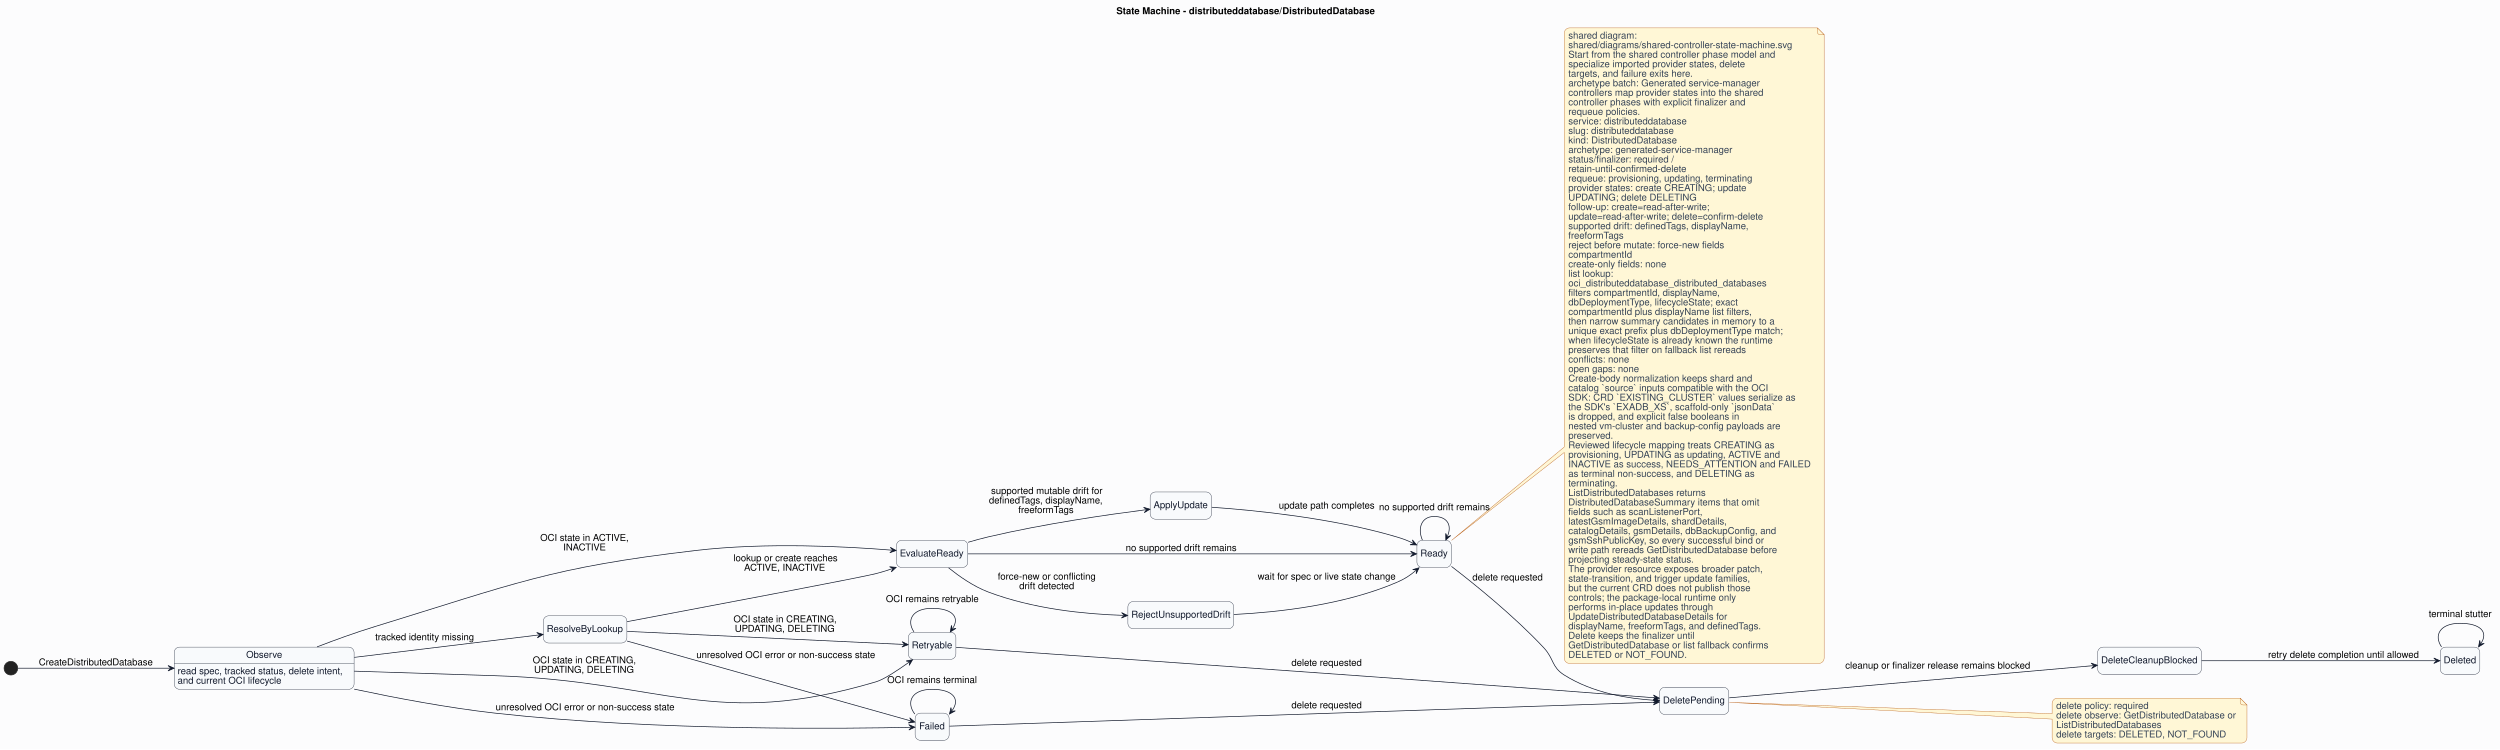
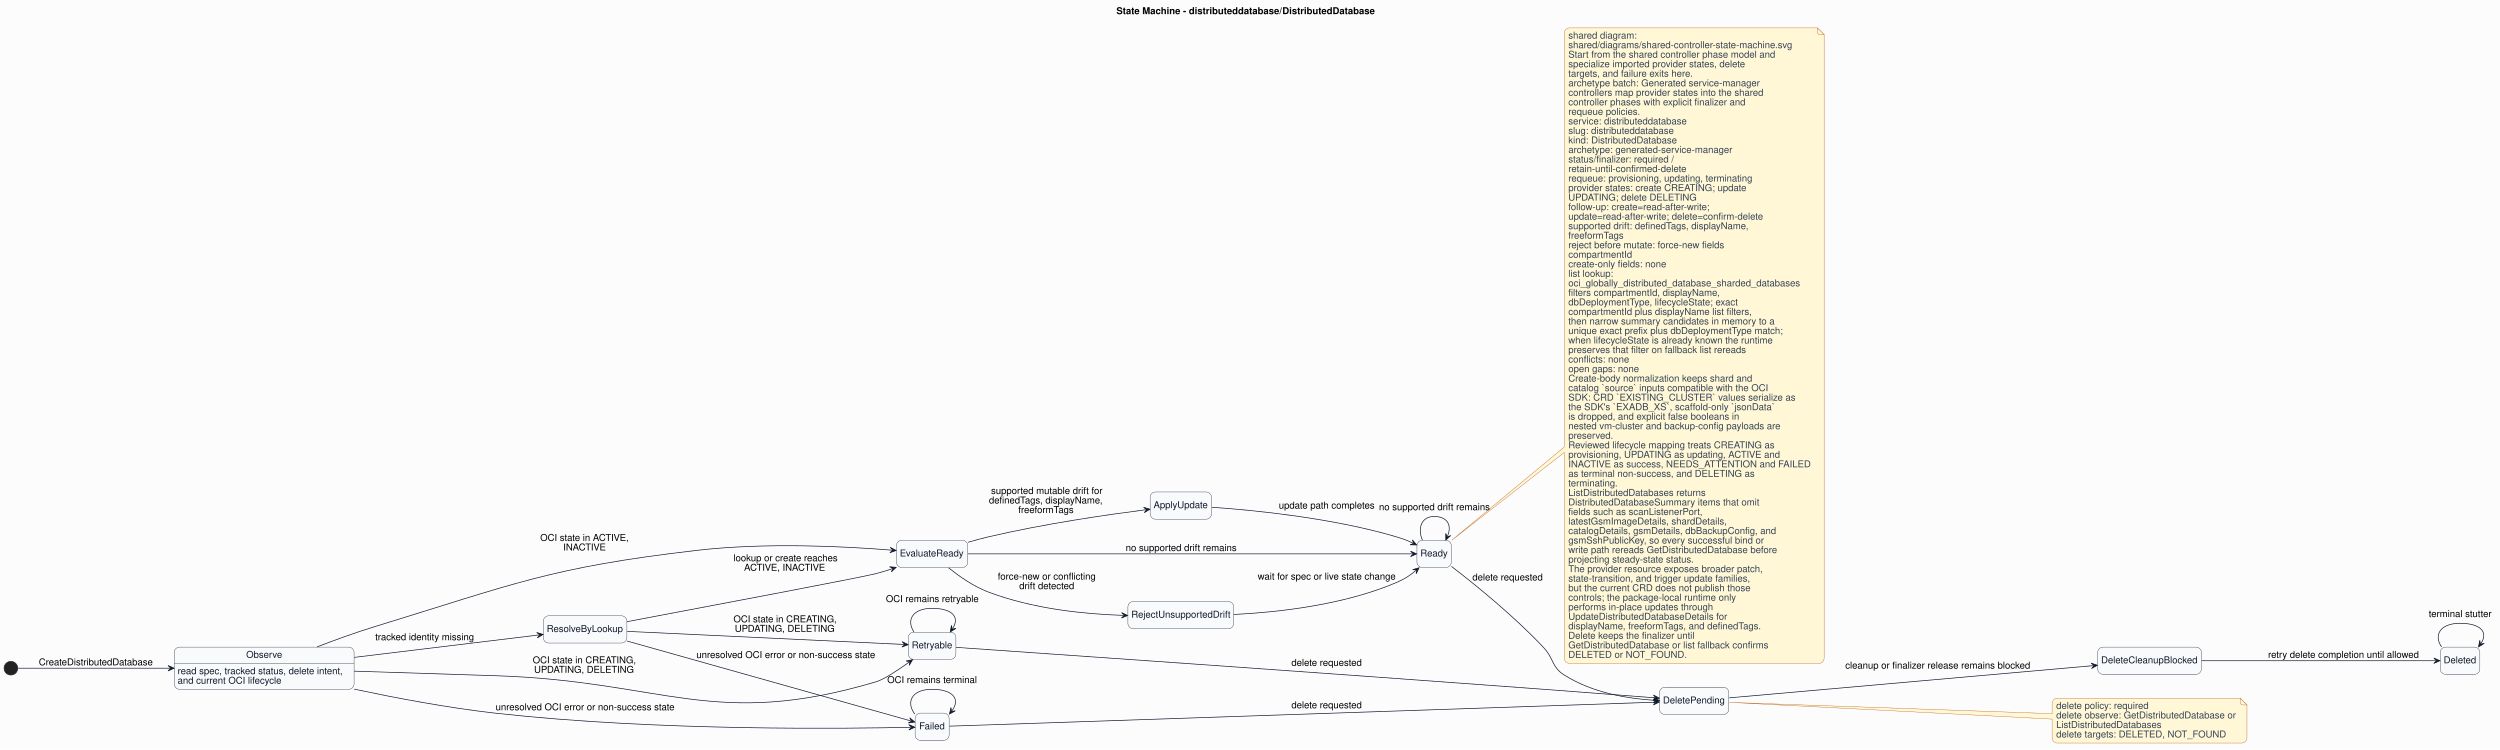
<svg xmlns="http://www.w3.org/2000/svg" contentStyleType="text/css" data-diagram-type="STATE" height="1101px" preserveAspectRatio="none" style="width:3674px;height:1101px;background:#FCFCFD;" version="1.1" viewBox="0 0 3674 1101" width="3674px" zoomAndPan="magnify">
  <defs />
  <g>
    <rect fill="#FCFCFD" height="1101" style="stroke:none;stroke-width:1;" width="3674" x="0" y="0" />
    <g class="title" data-source-line="10">
      <text fill="#000000" font-family="Helvetica" font-size="14" font-weight="bold" lengthAdjust="spacing" textLength="379.641" x="1640.608" y="20.78">State Machine - distributeddatabase/DistributedDatabase</text>
    </g>
    <g class="entity" data-qualified-name="observe" id="ent0002">
      <rect fill="#F8FAFC" height="62" rx="8" ry="8" style="stroke:#0F172A;stroke-width:0.5;" width="264.364" x="256" y="951" />
      <line style="stroke:#0F172A;stroke-width:0.5;" x1="256" x2="520.364" y1="975" y2="975" />
      <text fill="#0F172A" font-family="Helvetica" font-size="14" lengthAdjust="spacing" textLength="52.91" x="361.727" y="966.78">Observe</text>
      <text fill="#0F172A" font-family="Helvetica" font-size="14" lengthAdjust="spacing" textLength="244.364" x="261" y="990.78">read spec, tracked status, delete intent,</text>
      <text fill="#0F172A" font-family="Helvetica" font-size="14" lengthAdjust="spacing" textLength="153.282" x="261" y="1004.78">and current OCI lifecycle</text>
    </g>
    <rect fill="#F8FAFC" height="40" rx="8" ry="8" style="stroke:#0F172A;stroke-width:0.5;" width="104.951" x="1317.36" y="794" />
    <text fill="#0F172A" font-family="Helvetica" font-size="14" lengthAdjust="spacing" textLength="94.951" x="1322.36" y="817.78">EvaluateReady</text>
    <rect fill="#F8FAFC" height="40" rx="8" ry="8" style="stroke:#0F172A;stroke-width:0.5;" width="50.469" x="2082.32" y="794" />
    <text fill="#0F172A" font-family="Helvetica" font-size="14" lengthAdjust="spacing" textLength="40.469" x="2087.32" y="817.78">Ready</text>
    <rect fill="#F8FAFC" height="40" rx="8" ry="8" style="stroke:#0F172A;stroke-width:0.5;" width="69.917" x="1334.88" y="929" />
    <text fill="#0F172A" font-family="Helvetica" font-size="14" lengthAdjust="spacing" textLength="59.917" x="1339.88" y="952.78">Retryable</text>
    <rect fill="#F8FAFC" height="40" rx="8" ry="8" style="stroke:#0F172A;stroke-width:0.5;" width="50" x="1344.84" y="1048" />
    <text fill="#0F172A" font-family="Helvetica" font-size="14" lengthAdjust="spacing" textLength="38.131" x="1350.775" y="1071.78">Failed</text>
    <rect fill="#F8FAFC" height="40" rx="8" ry="8" style="stroke:#0F172A;stroke-width:0.5;" width="122.848" x="798.44" y="905" />
    <text fill="#0F172A" font-family="Helvetica" font-size="14" lengthAdjust="spacing" textLength="112.848" x="803.44" y="928.78">ResolveByLookup</text>
    <rect fill="#F8FAFC" height="40" rx="8" ry="8" style="stroke:#0F172A;stroke-width:0.5;" width="155.51" x="1657.56" y="884" />
    <text fill="#0F172A" font-family="Helvetica" font-size="14" lengthAdjust="spacing" textLength="145.51" x="1662.56" y="907.78">RejectUnsupportedDrift</text>
    <rect fill="#F8FAFC" height="40" rx="8" ry="8" style="stroke:#0F172A;stroke-width:0.5;" width="90.165" x="1690.23" y="723" />
    <text fill="#0F172A" font-family="Helvetica" font-size="14" lengthAdjust="spacing" textLength="80.165" x="1695.23" y="746.78">ApplyUpdate</text>
    <rect fill="#F8FAFC" height="40" rx="8" ry="8" style="stroke:#0F172A;stroke-width:0.5;" width="101.848" x="2438.85" y="1010" />
    <text fill="#0F172A" font-family="Helvetica" font-size="14" lengthAdjust="spacing" textLength="91.848" x="2443.85" y="1033.78">DeletePending</text>
    <rect fill="#F8FAFC" height="40" rx="8" ry="8" style="stroke:#0F172A;stroke-width:0.5;" width="58.255" x="3586.14" y="951" />
    <text fill="#0F172A" font-family="Helvetica" font-size="14" lengthAdjust="spacing" textLength="48.255" x="3591.14" y="974.78">Deleted</text>
    <rect fill="#F8FAFC" height="40" rx="8" ry="8" style="stroke:#0F172A;stroke-width:0.5;" width="152.427" x="3082.74" y="951" />
    <text fill="#0F172A" font-family="Helvetica" font-size="14" lengthAdjust="spacing" textLength="142.427" x="3087.74" y="974.78">DeleteCleanupBlocked</text>
    <g class="start_entity" data-qualified-name=".start." data-source-line="32" id="ent0002">
      <ellipse cx="16" cy="982" fill="#222222" rx="10" ry="10" style="stroke:#222222;stroke-width:1;" />
    </g>
    <g class="entity" data-qualified-name="GMN2" data-source-line="55" id="ent0003">
      <path d="M2298.78,49 L2298.78,656.96 L2133.2,794.16 L2298.78,664.96 L2298.78,967 A8,8 0 0 0 2306.78,975 L2672.765,975 A8,8 0 0 0 2680.765,967 L2680.765,51 L2670.765,41 L2306.78,41 A8,8 0 0 0 2298.78,49" fill="#FFF7D6" style="stroke:#B45309;stroke-width:0.5;" />
      <path d="M2670.765,41 L2670.765,47 A4,4 0 0 0 2674.765,51 L2680.765,51 L2670.765,41" fill="#FFF7D6" style="stroke:#B45309;stroke-width:0.5;" />
      <text fill="#334155" font-family="Helvetica" font-size="14" lengthAdjust="spacing" textLength="101.165" x="2304.78" y="56.78">shared diagram:</text>
      <text fill="#334155" font-family="Helvetica" font-size="14" lengthAdjust="spacing" textLength="331.481" x="2304.78" y="70.78">shared/diagrams/shared-controller-state-machine.svg</text>
      <text fill="#334155" font-family="Helvetica" font-size="14" lengthAdjust="spacing" textLength="304.274" x="2304.78" y="84.78">Start from the shared controller phase model and</text>
      <text fill="#334155" font-family="Helvetica" font-size="14" lengthAdjust="spacing" textLength="261.468" x="2304.78" y="98.78">specialize imported provider states, delete</text>
      <text fill="#334155" font-family="Helvetica" font-size="14" lengthAdjust="spacing" textLength="184.434" x="2304.78" y="112.78">targets, and failure exits here.</text>
      <text fill="#334155" font-family="Helvetica" font-size="14" lengthAdjust="spacing" textLength="281.709" x="2304.78" y="126.78">archetype batch: Generated service-manager</text>
      <text fill="#334155" font-family="Helvetica" font-size="14" lengthAdjust="spacing" textLength="287.923" x="2304.78" y="140.78">controllers map provider states into the shared</text>
      <text fill="#334155" font-family="Helvetica" font-size="14" lengthAdjust="spacing" textLength="261.461" x="2304.78" y="154.78">controller phases with explicit finalizer and</text>
      <text fill="#334155" font-family="Helvetica" font-size="14" lengthAdjust="spacing" textLength="105.848" x="2304.78" y="168.78">requeue policies.</text>
      <text fill="#334155" font-family="Helvetica" font-size="14" lengthAdjust="spacing" textLength="174.323" x="2304.78" y="182.78">service: distributeddatabase</text>
      <text fill="#334155" font-family="Helvetica" font-size="14" lengthAdjust="spacing" textLength="155.661" x="2304.78" y="196.78">slug: distributeddatabase</text>
      <text fill="#334155" font-family="Helvetica" font-size="14" lengthAdjust="spacing" textLength="160.31" x="2304.78" y="210.78">kind: DistributedDatabase</text>
      <text fill="#334155" font-family="Helvetica" font-size="14" lengthAdjust="spacing" textLength="241.24" x="2304.78" y="224.78">archetype: generated-service-manager</text>
      <text fill="#334155" font-family="Helvetica" font-size="14" lengthAdjust="spacing" textLength="156.406" x="2304.78" y="238.78">status/finalizer: required /</text>
      <text fill="#334155" font-family="Helvetica" font-size="14" lengthAdjust="spacing" textLength="174.303" x="2304.78" y="252.78">retain-until-confirmed-delete</text>
      <text fill="#334155" font-family="Helvetica" font-size="14" lengthAdjust="spacing" textLength="272.398" x="2304.78" y="266.78">requeue: provisioning, updating, terminating</text>
      <text fill="#334155" font-family="Helvetica" font-size="14" lengthAdjust="spacing" textLength="265.337" x="2304.78" y="280.78">provider states: create CREATING; update</text>
      <text fill="#334155" font-family="Helvetica" font-size="14" lengthAdjust="spacing" textLength="192.165" x="2304.78" y="294.78">UPDATING; delete DELETING</text>
      <text fill="#334155" font-family="Helvetica" font-size="14" lengthAdjust="spacing" textLength="209.699" x="2304.78" y="308.78">follow-up: create=read-after-write;</text>
      <text fill="#334155" font-family="Helvetica" font-size="14" lengthAdjust="spacing" textLength="288.716" x="2304.78" y="322.78">update=read-after-write; delete=confirm-delete</text>
      <text fill="#334155" font-family="Helvetica" font-size="14" lengthAdjust="spacing" textLength="266.923" x="2304.78" y="336.78">supported drift: definedTags, displayName,</text>
      <text fill="#334155" font-family="Helvetica" font-size="14" lengthAdjust="spacing" textLength="83.248" x="2304.78" y="350.78">freeformTags</text>
      <text fill="#334155" font-family="Helvetica" font-size="14" lengthAdjust="spacing" textLength="230.33" x="2304.78" y="364.78">reject before mutate: force-new fields</text>
      <text fill="#334155" font-family="Helvetica" font-size="14" lengthAdjust="spacing" textLength="93.372" x="2304.78" y="378.78">compartmentId</text>
      <text fill="#334155" font-family="Helvetica" font-size="14" lengthAdjust="spacing" textLength="144.751" x="2304.78" y="392.78">create-only fields: none</text>
      <text fill="#334155" font-family="Helvetica" font-size="14" lengthAdjust="spacing" textLength="66.144" x="2304.78" y="406.78">list lookup:</text>
-       <text fill="#334155" font-family="Helvetica" font-size="14" lengthAdjust="spacing" textLength="292.653" x="2304.78" y="420.78">oci_distributeddatabase_distributed_databases</text>
+       <text fill="#334155" font-family="Helvetica" font-size="14" lengthAdjust="spacing" textLength="341.701" x="2304.78" y="420.78">oci_globally_distributed_database_sharded_databases</text>
      <text fill="#334155" font-family="Helvetica" font-size="14" lengthAdjust="spacing" textLength="223.303" x="2304.78" y="434.78">filters compartmentId, displayName,</text>
      <text fill="#334155" font-family="Helvetica" font-size="14" lengthAdjust="spacing" textLength="252.902" x="2304.78" y="448.78">dbDeploymentType, lifecycleState; exact</text>
      <text fill="#334155" font-family="Helvetica" font-size="14" lengthAdjust="spacing" textLength="269.985" x="2304.78" y="462.78">compartmentId plus displayName list filters,</text>
      <text fill="#334155" font-family="Helvetica" font-size="14" lengthAdjust="spacing" textLength="303.461" x="2304.78" y="476.78">then narrow summary candidates in memory to a</text>
      <text fill="#334155" font-family="Helvetica" font-size="14" lengthAdjust="spacing" textLength="318.281" x="2304.78" y="490.78">unique exact prefix plus dbDeploymentType match;</text>
      <text fill="#334155" font-family="Helvetica" font-size="14" lengthAdjust="spacing" textLength="301.93" x="2304.78" y="504.78">when lifecycleState is already known the runtime</text>
      <text fill="#334155" font-family="Helvetica" font-size="14" lengthAdjust="spacing" textLength="262.227" x="2304.78" y="518.78">preserves that filter on fallback list rereads</text>
      <text fill="#334155" font-family="Helvetica" font-size="14" lengthAdjust="spacing" textLength="89.496" x="2304.78" y="532.78">conflicts: none</text>
      <text fill="#334155" font-family="Helvetica" font-size="14" lengthAdjust="spacing" textLength="104.316" x="2304.78" y="546.78">open gaps: none</text>
      <text fill="#334155" font-family="Helvetica" font-size="14" lengthAdjust="spacing" textLength="271.599" x="2304.78" y="560.78">Create-body normalization keeps shard and</text>
      <text fill="#334155" font-family="Helvetica" font-size="14" lengthAdjust="spacing" textLength="294.137" x="2304.78" y="574.78">catalog `source` inputs compatible with the OCI</text>
      <text fill="#334155" font-family="Helvetica" font-size="14" lengthAdjust="spacing" textLength="336.861" x="2304.78" y="588.78">SDK: CRD `EXISTING_CLUSTER` values serialize as</text>
      <text fill="#334155" font-family="Helvetica" font-size="14" lengthAdjust="spacing" textLength="303.789" x="2304.78" y="602.78">the SDK's `EXADB_XS`, scaffold-only `jsonData`</text>
      <text fill="#334155" font-family="Helvetica" font-size="14" lengthAdjust="spacing" textLength="252.164" x="2304.78" y="616.78">is dropped, and explicit false booleans in</text>
      <text fill="#334155" font-family="Helvetica" font-size="14" lengthAdjust="spacing" textLength="312.84" x="2304.78" y="630.78">nested vm-cluster and backup-config payloads are</text>
      <text fill="#334155" font-family="Helvetica" font-size="14" lengthAdjust="spacing" textLength="66.144" x="2304.78" y="644.78">preserved.</text>
      <text fill="#334155" font-family="Helvetica" font-size="14" lengthAdjust="spacing" textLength="306.558" x="2304.78" y="658.78">Reviewed lifecycle mapping treats CREATING as</text>
      <text fill="#334155" font-family="Helvetica" font-size="14" lengthAdjust="spacing" textLength="316.702" x="2304.78" y="672.78">provisioning, UPDATING as updating, ACTIVE and</text>
      <text fill="#334155" font-family="Helvetica" font-size="14" lengthAdjust="spacing" textLength="360.985" x="2304.78" y="686.78">INACTIVE as success, NEEDS_ATTENTION and FAILED</text>
      <text fill="#334155" font-family="Helvetica" font-size="14" lengthAdjust="spacing" textLength="274.668" x="2304.78" y="700.78">as terminal non-success, and DELETING as</text>
      <text fill="#334155" font-family="Helvetica" font-size="14" lengthAdjust="spacing" textLength="73.144" x="2304.78" y="714.78">terminating.</text>
      <text fill="#334155" font-family="Helvetica" font-size="14" lengthAdjust="spacing" textLength="203.096" x="2304.78" y="728.78">ListDistributedDatabases returns</text>
      <text fill="#334155" font-family="Helvetica" font-size="14" lengthAdjust="spacing" textLength="281.661" x="2304.78" y="742.78">DistributedDatabaseSummary items that omit</text>
      <text fill="#334155" font-family="Helvetica" font-size="14" lengthAdjust="spacing" textLength="197.654" x="2304.78" y="756.78">fields such as scanListenerPort,</text>
      <text fill="#334155" font-family="Helvetica" font-size="14" lengthAdjust="spacing" textLength="234.199" x="2304.78" y="770.78">latestGsmImageDetails, shardDetails,</text>
      <text fill="#334155" font-family="Helvetica" font-size="14" lengthAdjust="spacing" textLength="306.612" x="2304.78" y="784.78">catalogDetails, gsmDetails, dbBackupConfig, and</text>
      <text fill="#334155" font-family="Helvetica" font-size="14" lengthAdjust="spacing" textLength="289.461" x="2304.78" y="798.78">gsmSshPublicKey, so every successful bind or</text>
      <text fill="#334155" font-family="Helvetica" font-size="14" lengthAdjust="spacing" textLength="308.943" x="2304.78" y="812.78">write path rereads GetDistributedDatabase before</text>
      <text fill="#334155" font-family="Helvetica" font-size="14" lengthAdjust="spacing" textLength="185.985" x="2304.78" y="826.78">projecting steady-state status.</text>
      <text fill="#334155" font-family="Helvetica" font-size="14" lengthAdjust="spacing" textLength="287.157" x="2304.78" y="840.78">The provider resource exposes broader patch,</text>
      <text fill="#334155" font-family="Helvetica" font-size="14" lengthAdjust="spacing" textLength="268.475" x="2304.78" y="854.78">state-transition, and trigger update families,</text>
      <text fill="#334155" font-family="Helvetica" font-size="14" lengthAdjust="spacing" textLength="268.488" x="2304.78" y="868.78">but the current CRD does not publish those</text>
      <text fill="#334155" font-family="Helvetica" font-size="14" lengthAdjust="spacing" textLength="246.682" x="2304.78" y="882.78">controls; the package-local runtime only</text>
      <text fill="#334155" font-family="Helvetica" font-size="14" lengthAdjust="spacing" textLength="213.233" x="2304.78" y="896.78">performs in-place updates through</text>
      <text fill="#334155" font-family="Helvetica" font-size="14" lengthAdjust="spacing" textLength="235.013" x="2304.78" y="910.78">UpdateDistributedDatabaseDetails for</text>
      <text fill="#334155" font-family="Helvetica" font-size="14" lengthAdjust="spacing" textLength="287.923" x="2304.78" y="924.78">displayName, freeformTags, and definedTags.</text>
      <text fill="#334155" font-family="Helvetica" font-size="14" lengthAdjust="spacing" textLength="186.772" x="2304.78" y="938.78">Delete keeps the finalizer until</text>
      <text fill="#334155" font-family="Helvetica" font-size="14" lengthAdjust="spacing" textLength="294.896" x="2304.78" y="952.78">GetDistributedDatabase or list fallback confirms</text>
      <text fill="#334155" font-family="Helvetica" font-size="14" lengthAdjust="spacing" textLength="175.8" x="2304.78" y="966.78">DELETED or NOT_FOUND.</text>
    </g>
    <g class="entity" data-qualified-name="GMN5" data-source-line="123" id="ent0006">
      <path d="M3015.77,1034 L3015.77,1048.81 L2541.2,1032.19 L3015.77,1056.81 L3015.77,1084 A8,8 0 0 0 3023.77,1092 L3294.141,1092 A8,8 0 0 0 3302.141,1084 L3302.141,1036 L3292.141,1026 L3023.77,1026 A8,8 0 0 0 3015.77,1034" fill="#FFF7D6" style="stroke:#B45309;stroke-width:0.5;" />
      <path d="M3292.141,1026 L3292.141,1032 A4,4 0 0 0 3296.141,1036 L3302.141,1036 L3292.141,1026" fill="#FFF7D6" style="stroke:#B45309;stroke-width:0.5;" />
      <text fill="#334155" font-family="Helvetica" font-size="14" lengthAdjust="spacing" textLength="136.972" x="3021.77" y="1041.78">delete policy: required</text>
      <text fill="#334155" font-family="Helvetica" font-size="14" lengthAdjust="spacing" textLength="265.371" x="3021.77" y="1055.78">delete observe: GetDistributedDatabase or</text>
      <text fill="#334155" font-family="Helvetica" font-size="14" lengthAdjust="spacing" textLength="155.634" x="3021.77" y="1069.78">ListDistributedDatabases</text>
      <text fill="#334155" font-family="Helvetica" font-size="14" lengthAdjust="spacing" textLength="252.075" x="3021.77" y="1083.78">delete targets: DELETED, NOT_FOUND</text>
    </g>
    <g class="link" data-entity-1="ent0002" data-entity-2="ent0002" data-link-type="dependency" data-source-line="32" id="lnk3">
      <path d="M26.15,982 C57.88,982 160.15,982 249.92,982" fill="none" id="*start*-to-observe" style="stroke:#0F172A;stroke-width:1;" />
      <polygon fill="#0F172A" points="255.92,982,246.92,978,250.92,982,246.92,986,255.92,982" style="stroke:#0F172A;stroke-width:1;" />
      <text fill="#000000" font-family="Helvetica" font-size="14" lengthAdjust="spacing" textLength="168.868" x="57" y="977.78">CreateDistributedDatabase</text>
    </g>
    <g class="link" data-entity-1="ent0002" data-entity-2="ent0007" data-link-type="dependency" data-source-line="33" id="lnk4">
      <path d="M520.64,966.05 C611.55,955.01 722.334,941.573 792.184,933.093" fill="none" id="observe-to-resolve_by_lookup" style="stroke:#0F172A;stroke-width:1;" />
      <polygon fill="#0F172A" points="798.14,932.37,788.723,929.484,793.176,932.973,789.688,937.426,798.14,932.37" style="stroke:#0F172A;stroke-width:1;" />
      <text fill="#000000" font-family="Helvetica" font-size="14" lengthAdjust="spacing" textLength="145.503" x="551.36" y="940.84">tracked identity missing</text>
    </g>
    <g class="link" data-entity-1="ent0007" data-entity-2="ent0003" data-link-type="dependency" data-source-line="34" id="lnk5">
      <path d="M921.57,913.58 C1035.1,892.19 1269.77,847.79 1287.36,843 C1297.07,840.36 1301.604,839.054 1311.384,835.704" fill="none" id="resolve_by_lookup-to-evaluate_ready" style="stroke:#0F172A;stroke-width:1;" />
      <polygon fill="#0F172A" points="1317.06,833.76,1307.249,832.892,1312.33,835.38,1309.842,840.461,1317.06,833.76" style="stroke:#0F172A;stroke-width:1;" />
      <text fill="#000000" font-family="Helvetica" font-size="14" lengthAdjust="spacing" textLength="154.089" x="1077.86" y="824.78">lookup or create reaches</text>
      <text fill="#000000" font-family="Helvetica" font-size="14" lengthAdjust="spacing" textLength="122.91" x="1093.449" y="838.78">ACTIVE, INACTIVE</text>
    </g>
    <g class="link" data-entity-1="ent0007" data-entity-2="ent0005" data-link-type="dependency" data-source-line="35" id="lnk6">
      <path d="M921.63,927.87 C1029.21,932.95 1243.807,943.097 1328.597,947.097" fill="none" id="resolve_by_lookup-to-retryable" style="stroke:#0F172A;stroke-width:1;" />
      <polygon fill="#0F172A" points="1334.59,947.38,1325.789,942.96,1329.596,947.144,1325.411,950.951,1334.59,947.38" style="stroke:#0F172A;stroke-width:1;" />
      <text fill="#000000" font-family="Helvetica" font-size="14" lengthAdjust="spacing" textLength="154.034" x="1077.86" y="914.54">OCI state in CREATING,</text>
      <text fill="#000000" font-family="Helvetica" font-size="14" lengthAdjust="spacing" textLength="150.131" x="1079.812" y="928.54">UPDATING, DELETING</text>
    </g>
    <g class="link" data-entity-1="ent0007" data-entity-2="ent0006" data-link-type="dependency" data-source-line="36" id="lnk7">
      <path d="M921.63,942.11 C1033.69,973.65 1262.585,1038.083 1338.675,1059.513" fill="none" id="resolve_by_lookup-to-failed" style="stroke:#0F172A;stroke-width:1;" />
      <polygon fill="#0F172A" points="1344.45,1061.14,1336.871,1054.85,1339.637,1059.784,1334.703,1062.55,1344.45,1061.14" style="stroke:#0F172A;stroke-width:1;" />
      <text fill="#000000" font-family="Helvetica" font-size="14" lengthAdjust="spacing" textLength="263.778" x="1023.36" y="967.03">unresolved OCI error or non-success state</text>
    </g>
    <g class="link" data-entity-1="ent0002" data-entity-2="ent0003" data-link-type="dependency" data-source-line="37" id="lnk8">
      <path d="M465.96,950.64 C492.45,940.43 522.47,929.55 550.36,921 C756.5,857.82 808.22,834.06 1022.36,809 C1126.33,796.83 1243.05,803.034 1310.99,808.554" fill="none" id="observe-to-evaluate_ready" style="stroke:#0F172A;stroke-width:1;" />
      <polygon fill="#0F172A" points="1316.97,809.04,1308.323,804.324,1311.986,808.635,1307.676,812.298,1316.97,809.04" style="stroke:#0F172A;stroke-width:1;" />
      <text fill="#000000" font-family="Helvetica" font-size="14" lengthAdjust="spacing" textLength="132.262" x="793.86" y="794.95">OCI state in ACTIVE,</text>
      <text fill="#000000" font-family="Helvetica" font-size="14" lengthAdjust="spacing" textLength="64.565" x="827.708" y="808.95">INACTIVE</text>
    </g>
    <g class="link" data-entity-1="ent0002" data-entity-2="ent0005" data-link-type="dependency" data-source-line="38" id="lnk9">
      <path d="M520.47,986.33 C583.11,988.38 659.11,990.85 727.36,993 C976.16,1000.84 1048.72,1072.79 1287.36,1002 C1298.77,998.62 1317.445,986.364 1336.305,972.914" fill="none" id="observe-to-retryable" style="stroke:#0F172A;stroke-width:1;" />
      <polygon fill="#0F172A" points="1341.19,969.43,1331.54,971.399,1337.119,972.333,1336.185,977.912,1341.19,969.43" style="stroke:#0F172A;stroke-width:1;" />
      <text fill="#000000" font-family="Helvetica" font-size="14" lengthAdjust="spacing" textLength="154.034" x="782.86" y="974.78">OCI state in CREATING,</text>
      <text fill="#000000" font-family="Helvetica" font-size="14" lengthAdjust="spacing" textLength="150.131" x="784.812" y="988.78">UPDATING, DELETING</text>
    </g>
    <g class="link" data-entity-1="ent0002" data-entity-2="ent0006" data-link-type="dependency" data-source-line="39" id="lnk10">
      <path d="M520.52,1012.76 C582.83,1026.03 658.56,1040.26 727.36,1048 C966.8,1074.92 1253.452,1070.77 1338.562,1068.79" fill="none" id="observe-to-failed" style="stroke:#0F172A;stroke-width:1;" />
      <polygon fill="#0F172A" points="1344.56,1068.65,1335.469,1064.86,1339.561,1068.766,1335.656,1072.858,1344.56,1068.65" style="stroke:#0F172A;stroke-width:1;" />
      <text fill="#000000" font-family="Helvetica" font-size="14" lengthAdjust="spacing" textLength="263.778" x="728.36" y="1043.78">unresolved OCI error or non-success state</text>
    </g>
    <g class="link" data-entity-1="ent0003" data-entity-2="ent0008" data-link-type="dependency" data-source-line="40" id="lnk11">
      <path d="M1394.06,834.5 C1409.48,846.91 1430.8,861.87 1452.32,870 C1518.52,895 1593.113,902.464 1651.163,904.364" fill="none" id="evaluate_ready-to-reject_unsupported_drift" style="stroke:#0F172A;stroke-width:1;" />
      <polygon fill="#0F172A" points="1657.16,904.56,1648.296,900.268,1652.163,904.396,1648.034,908.263,1657.16,904.56" style="stroke:#0F172A;stroke-width:1;" />
      <text fill="#000000" font-family="Helvetica" font-size="14" lengthAdjust="spacing" textLength="143.951" x="1466.32" y="851.78">force-new or conflicting</text>
      <text fill="#000000" font-family="Helvetica" font-size="14" lengthAdjust="spacing" textLength="80.938" x="1497.827" y="865.78">drift detected</text>
    </g>
    <g class="link" data-entity-1="ent0008" data-entity-2="ent0004" data-link-type="dependency" data-source-line="41" id="lnk12">
      <path d="M1813.32,903.06 C1879.2,899.77 1975.3,889 2052.32,856 C2064.36,850.84 2071.48,846.236 2080.92,838.246" fill="none" id="reject_unsupported_drift-to-ready" style="stroke:#0F172A;stroke-width:1;" />
      <polygon fill="#0F172A" points="2085.5,834.37,2076.046,837.131,2081.684,837.6,2081.215,843.238,2085.5,834.37" style="stroke:#0F172A;stroke-width:1;" />
      <text fill="#000000" font-family="Helvetica" font-size="14" lengthAdjust="spacing" textLength="203.882" x="1848.32" y="851.78">wait for spec or live state change</text>
    </g>
    <g class="link" data-entity-1="ent0003" data-entity-2="ent0009" data-link-type="dependency" data-source-line="42" id="lnk13">
      <path d="M1422.71,796.93 C1432.48,794.05 1442.66,791.26 1452.32,789 C1535.4,769.57 1628.189,756.253 1684.039,749.093" fill="none" id="evaluate_ready-to-apply_update" style="stroke:#0F172A;stroke-width:1;" />
      <polygon fill="#0F172A" points="1689.99,748.33,1680.554,745.507,1685.031,748.966,1681.572,753.442,1689.99,748.33" style="stroke:#0F172A;stroke-width:1;" />
      <text fill="#000000" font-family="Helvetica" font-size="14" lengthAdjust="spacing" textLength="163.42" x="1456.434" y="725.93">supported mutable drift for</text>
      <text fill="#000000" font-family="Helvetica" font-size="14" lengthAdjust="spacing" textLength="169.648" x="1453.32" y="739.93">definedTags, displayName,</text>
      <text fill="#000000" font-family="Helvetica" font-size="14" lengthAdjust="spacing" textLength="83.248" x="1496.52" y="753.93">freeformTags</text>
    </g>
    <g class="link" data-entity-1="ent0009" data-entity-2="ent0004" data-link-type="dependency" data-source-line="43" id="lnk14">
      <path d="M1780.88,745.45 C1842.86,749.76 1958.1,761.07 2052.32,789 C2062.36,791.98 2067.503,793.9 2076.613,798.28" fill="none" id="apply_update-to-ready" style="stroke:#0F172A;stroke-width:1;" />
      <polygon fill="#0F172A" points="2082.02,800.88,2075.642,793.375,2077.514,798.713,2072.176,800.585,2082.02,800.88" style="stroke:#0F172A;stroke-width:1;" />
      <text fill="#000000" font-family="Helvetica" font-size="14" lengthAdjust="spacing" textLength="141.654" x="1879.32" y="747.45">update path completes</text>
    </g>
    <g class="link" data-entity-1="ent0003" data-entity-2="ent0004" data-link-type="dependency" data-source-line="44" id="lnk15">
      <path d="M1422.57,814 C1568.12,814 1971.35,814 2075.95,814" fill="none" id="evaluate_ready-to-ready" style="stroke:#0F172A;stroke-width:1;" />
      <polygon fill="#0F172A" points="2081.95,814,2072.95,810,2076.95,814,2072.95,818,2081.95,814" style="stroke:#0F172A;stroke-width:1;" />
      <text fill="#000000" font-family="Helvetica" font-size="14" lengthAdjust="spacing" textLength="162.641" x="1654.32" y="809.78">no supported drift remains</text>
    </g>
    <g class="link" data-entity-1="ent0004" data-entity-2="ent0004" data-link-type="dependency" data-source-line="45" id="lnk16">
      <path d="M2090.35,793.69 C2083,776.73 2088.74,759 2107.55,759 C2126.36,759 2134.486,771.225 2127.136,788.185" fill="none" id="ready-to-ready" style="stroke:#0F172A;stroke-width:1;" />
      <polygon fill="#0F172A" points="2124.75,793.69,2131.999,787.023,2126.738,789.102,2124.659,783.842,2124.75,793.69" style="stroke:#0F172A;stroke-width:1;" />
      <text fill="#000000" font-family="Helvetica" font-size="14" lengthAdjust="spacing" textLength="162.641" x="2026.55" y="749.78">no supported drift remains</text>
    </g>
    <g class="link" data-entity-1="ent0005" data-entity-2="ent0005" data-link-type="dependency" data-source-line="46" id="lnk17">
      <path d="M1343.15,928.69 C1331.74,911.73 1340.64,894 1369.84,894 C1399.04,894 1411.289,906.752 1399.879,923.712" fill="none" id="retryable-to-retryable" style="stroke:#0F172A;stroke-width:1;" />
      <polygon fill="#0F172A" points="1396.53,928.69,1404.873,923.455,1399.321,924.542,1398.235,918.99,1396.53,928.69" style="stroke:#0F172A;stroke-width:1;" />
      <text fill="#000000" font-family="Helvetica" font-size="14" lengthAdjust="spacing" textLength="136.931" x="1301.84" y="884.78">OCI remains retryable</text>
    </g>
    <g class="link" data-entity-1="ent0006" data-entity-2="ent0006" data-link-type="dependency" data-source-line="47" id="lnk18">
      <path d="M1344.37,1049.4 C1331.17,1031.94 1339.66,1013 1369.84,1013 C1400.02,1013 1412.128,1027.154 1398.928,1044.614" fill="none" id="failed-to-failed" style="stroke:#0F172A;stroke-width:1;" />
      <polygon fill="#0F172A" points="1395.31,1049.4,1403.928,1044.633,1398.325,1045.411,1397.547,1039.809,1395.31,1049.4" style="stroke:#0F172A;stroke-width:1;" />
      <text fill="#000000" font-family="Helvetica" font-size="14" lengthAdjust="spacing" textLength="132.255" x="1303.84" y="1003.78">OCI remains terminal</text>
    </g>
    <g class="link" data-entity-1="ent0004" data-entity-2="ent0010" data-link-type="dependency" data-source-line="48" id="lnk19">
      <path d="M2133.07,832.39 C2165.81,857.54 2224.79,904.93 2268.78,952 C2283.96,968.23 2279.98,980.15 2298.78,992 C2341.04,1018.63 2392.221,1026.787 2432.771,1029.247" fill="none" id="ready-to-delete_pending" style="stroke:#0F172A;stroke-width:1;" />
      <polygon fill="#0F172A" points="2438.76,1029.61,2430.019,1025.072,2433.769,1029.307,2429.534,1033.058,2438.76,1029.61" style="stroke:#0F172A;stroke-width:1;" />
      <text fill="#000000" font-family="Helvetica" font-size="14" lengthAdjust="spacing" textLength="104.303" x="2163.78" y="853.03">delete requested</text>
    </g>
    <g class="link" data-entity-1="ent0005" data-entity-2="ent0010" data-link-type="dependency" data-source-line="49" id="lnk20">
      <path d="M1405.1,951.37 C1524.32,959.62 1932.13,988 2268.78,1013 C2327.04,1017.33 2387.978,1022.06 2432.558,1025.56" fill="none" id="retryable-to-delete_pending" style="stroke:#0F172A;stroke-width:1;" />
      <polygon fill="#0F172A" points="2438.54,1026.03,2429.881,1021.338,2433.555,1025.639,2429.255,1029.313,2438.54,1026.03" style="stroke:#0F172A;stroke-width:1;" />
      <text fill="#000000" font-family="Helvetica" font-size="14" lengthAdjust="spacing" textLength="104.303" x="1897.82" y="978.58">delete requested</text>
    </g>
    <g class="link" data-entity-1="ent0006" data-entity-2="ent0010" data-link-type="dependency" data-source-line="50" id="lnk21">
      <path d="M1395.23,1067.17 C1535.81,1062.39 2237.164,1038.554 2432.653,1031.904" fill="none" id="failed-to-delete_pending" style="stroke:#0F172A;stroke-width:1;" />
      <polygon fill="#0F172A" points="2438.65,1031.7,2429.519,1028.008,2433.653,1031.87,2429.791,1036.004,2438.65,1031.7" style="stroke:#0F172A;stroke-width:1;" />
      <text fill="#000000" font-family="Helvetica" font-size="14" lengthAdjust="spacing" textLength="104.303" x="1897.82" y="1040.86">delete requested</text>
    </g>
    <g class="link" data-entity-1="ent0010" data-entity-2="ent0012" data-link-type="dependency" data-source-line="51" id="lnk22">
      <path d="M2541.2,1025.54 C2657.46,1015.26 2938.933,990.369 3076.393,978.209" fill="none" id="delete_pending-to-delete_cleanup_blocked" style="stroke:#0F172A;stroke-width:1;" />
      <polygon fill="#0F172A" points="3082.37,977.68,3073.052,974.489,3077.389,978.121,3073.758,982.457,3082.37,977.68" style="stroke:#0F172A;stroke-width:1;" />
      <text fill="#000000" font-family="Helvetica" font-size="14" lengthAdjust="spacing" textLength="273.144" x="2711.77" y="982.6">cleanup or finalizer release remains blocked</text>
    </g>
    <g class="link" data-entity-1="ent0012" data-entity-2="ent0011" data-link-type="dependency" data-source-line="52" id="lnk23">
      <path d="M3235.49,971 C3338.05,971 3510.52,971 3579.71,971" fill="none" id="delete_cleanup_blocked-to-deleted" style="stroke:#0F172A;stroke-width:1;" />
      <polygon fill="#0F172A" points="3585.71,971,3576.71,967,3580.71,971,3576.71,975,3585.71,971" style="stroke:#0F172A;stroke-width:1;" />
      <text fill="#000000" font-family="Helvetica" font-size="14" lengthAdjust="spacing" textLength="222.565" x="3333.14" y="966.78">retry delete completion until allowed</text>
    </g>
    <g class="link" data-entity-1="ent0011" data-entity-2="ent0011" data-link-type="dependency" data-source-line="53" id="lnk24">
      <path d="M3588.08,950.69 C3576.46,933.73 3585.52,916 3615.27,916 C3645.01,916 3657.471,928.78 3645.851,945.74" fill="none" id="deleted-to-deleted" style="stroke:#0F172A;stroke-width:1;" />
      <polygon fill="#0F172A" points="3642.46,950.69,3650.847,945.526,3645.286,946.565,3644.247,941.005,3642.46,950.69" style="stroke:#0F172A;stroke-width:1;" />
      <text fill="#000000" font-family="Helvetica" font-size="14" lengthAdjust="spacing" textLength="92.586" x="3569.27" y="906.78">terminal stutter</text>
    </g>
  </g>
</svg>
